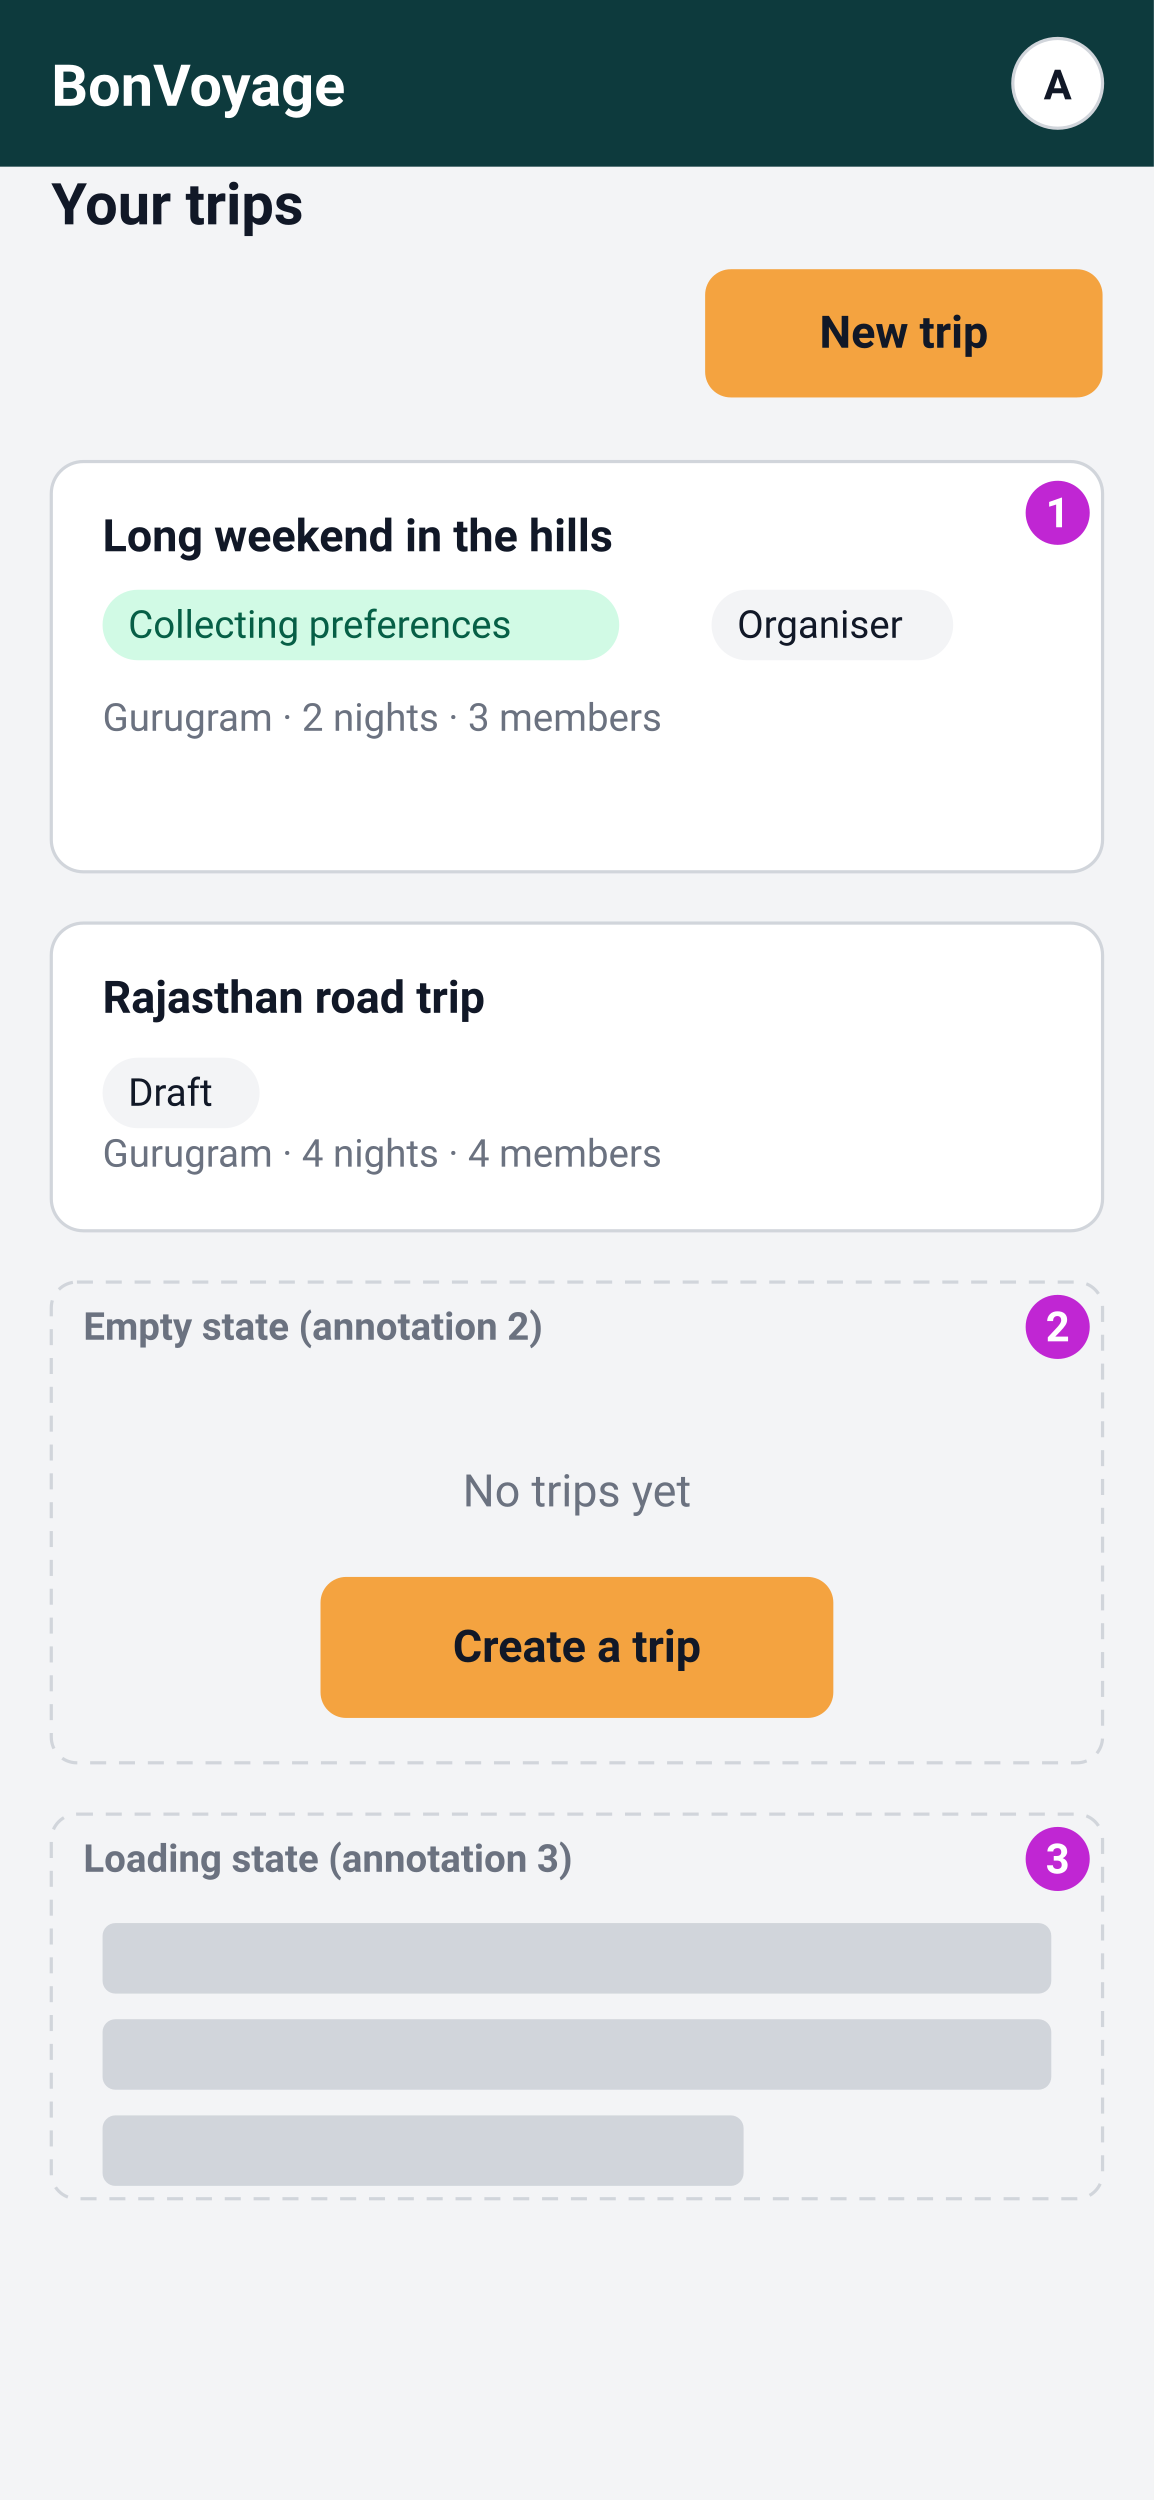
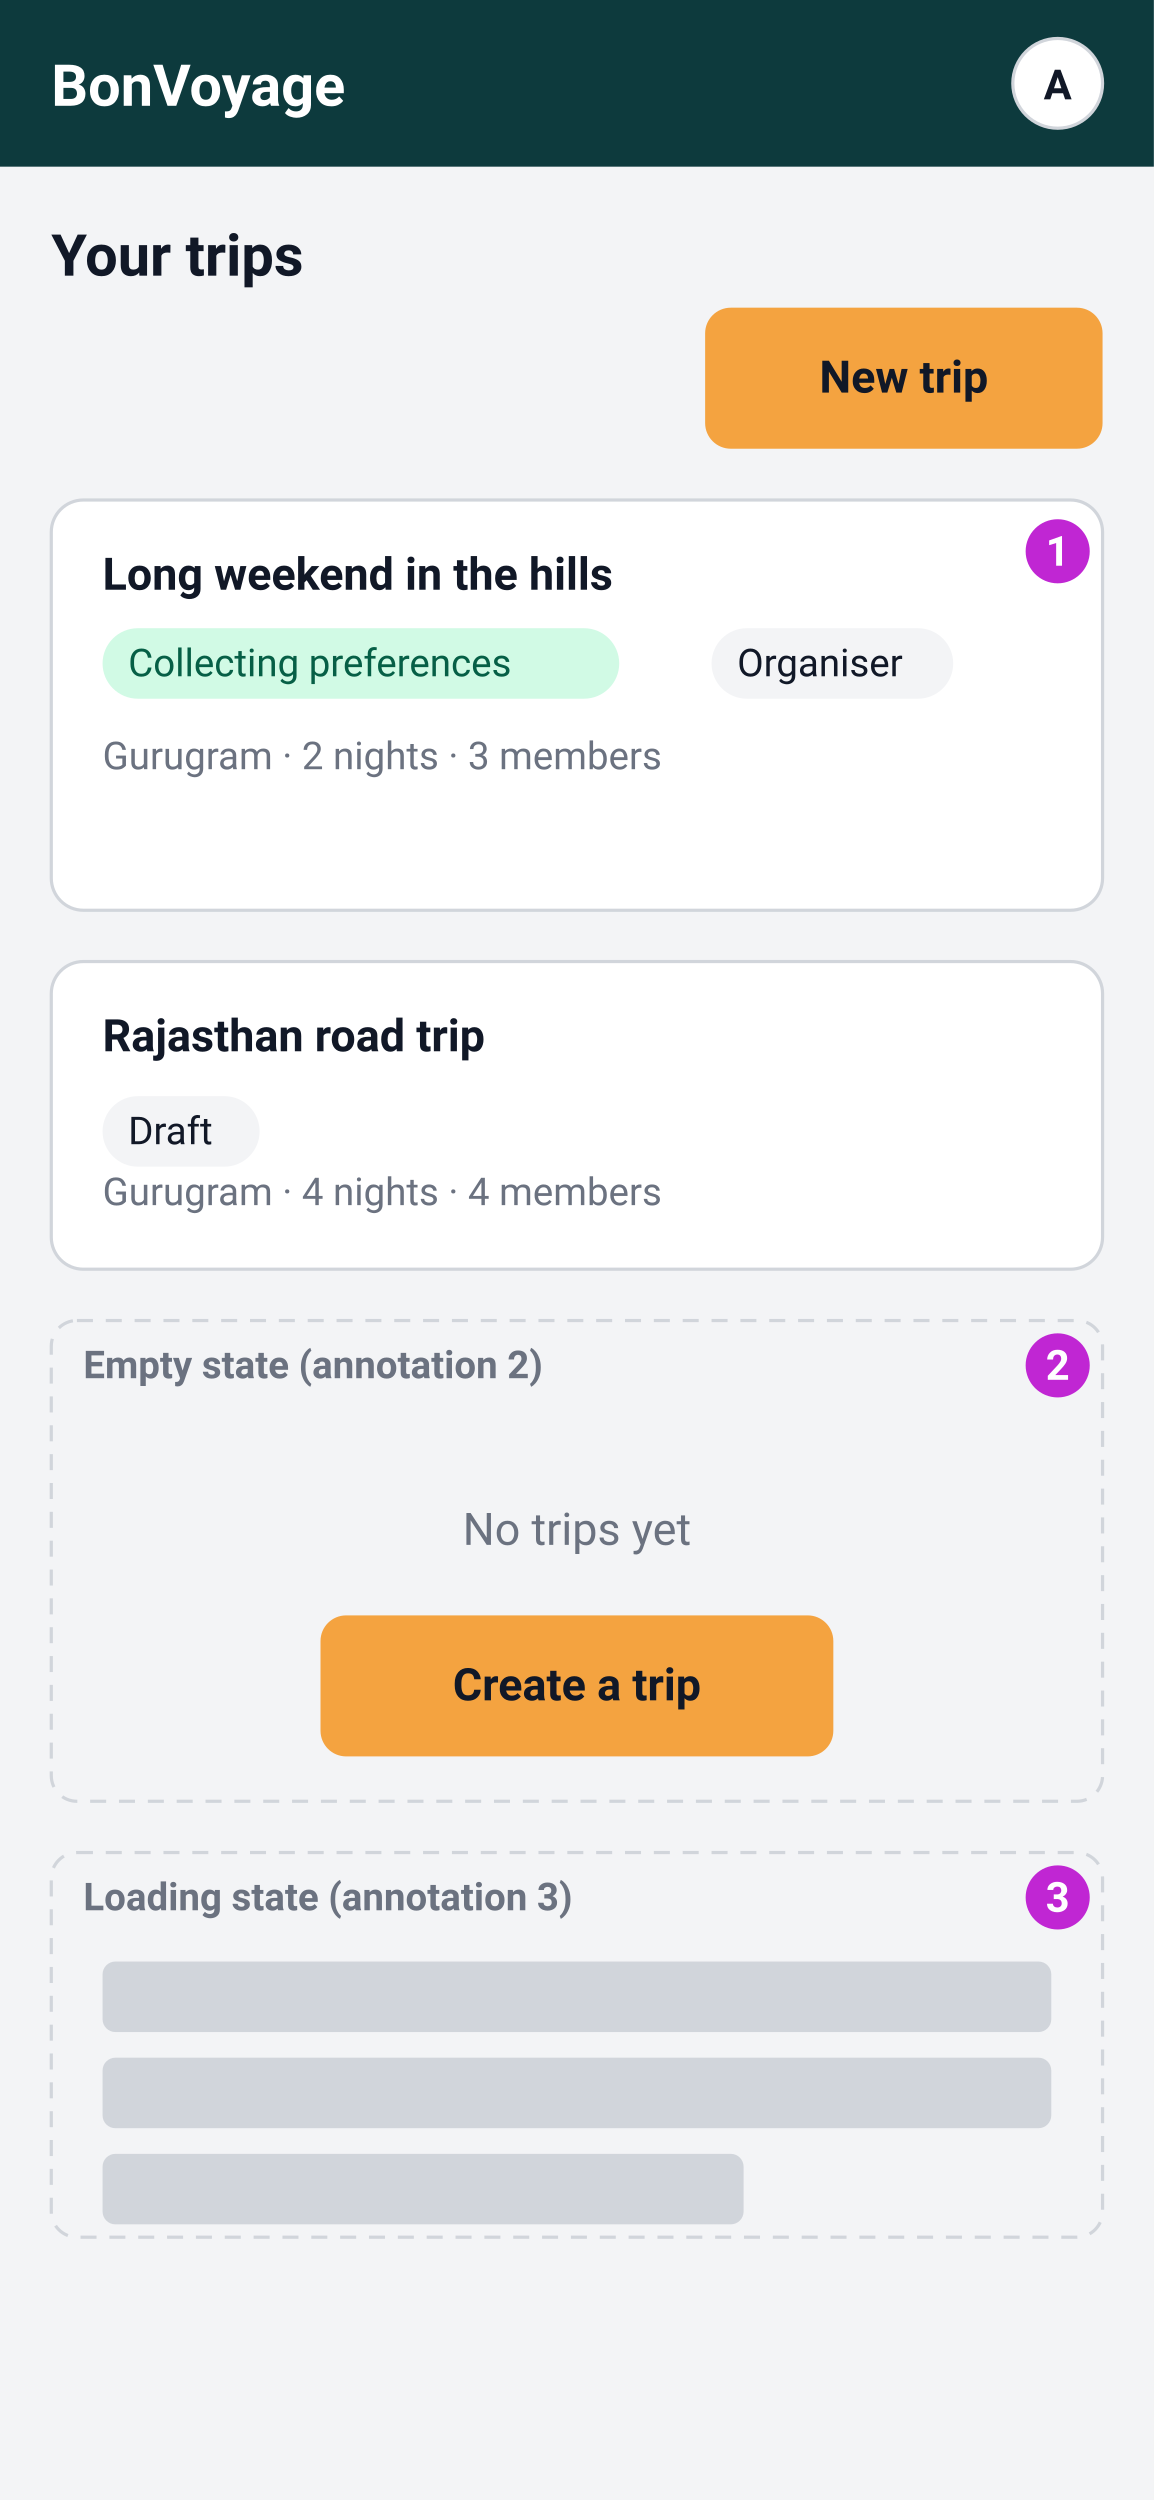
<svg xmlns="http://www.w3.org/2000/svg" width="360" height="780" viewBox="0 0 360 780">
  <rect width="360" height="780" fill="#F3F4F6" />
  <rect x="0" y="0" width="360" height="52" rx="0" fill="#0D3A3D" stroke="none" stroke-width="1" />
  <text x="16" y="33" font-family="system-ui, -apple-system, Segoe UI, Roboto, sans-serif" font-size="18" fill="#FFFFFF" font-weight="bold" text-anchor="start">BonVoyage</text>
  <circle cx="330" cy="26" r="14" fill="#FFFFFF" stroke="#D1D5DB" />
  <text x="330" y="31" font-family="system-ui, -apple-system, Segoe UI, Roboto, sans-serif" font-size="13" fill="#111827" font-weight="bold" text-anchor="middle">A</text>
-   <text x="16" y="70" font-family="system-ui, -apple-system, Segoe UI, Roboto, sans-serif" font-size="18" fill="#111827" font-weight="bold" text-anchor="start">Your trips</text>
-   <rect x="220" y="84" width="124" height="40" rx="8" fill="#F4A340" stroke="none" stroke-width="1" />
-   <text x="282" y="108.5" font-family="system-ui, -apple-system, Segoe UI, Roboto, sans-serif" font-size="14" fill="#111827" font-weight="bold" text-anchor="middle">New trip</text>
-   <rect x="16" y="144" width="328" height="128" rx="10" fill="#FFFFFF" stroke="#D1D5DB" stroke-width="1" />
-   <text x="32" y="172" font-family="system-ui, -apple-system, Segoe UI, Roboto, sans-serif" font-size="14" fill="#111827" font-weight="bold" text-anchor="start">Long weekend in the hills</text>
-   <rect x="32" y="184" width="161.2" height="22" rx="11" fill="#D1FAE5" stroke="none" stroke-width="1" />
-   <text x="40" y="199" font-family="system-ui, -apple-system, Segoe UI, Roboto, sans-serif" font-size="12" fill="#065F46" font-weight="normal" text-anchor="start">Collecting preferences</text>
-   <rect x="222" y="184" width="75.4" height="22" rx="11" fill="#F3F4F6" stroke="none" stroke-width="1" />
-   <text x="230" y="199" font-family="system-ui, -apple-system, Segoe UI, Roboto, sans-serif" font-size="12" fill="#111827" font-weight="normal" text-anchor="start">Organiser</text>
-   <text x="32" y="228" font-family="system-ui, -apple-system, Segoe UI, Roboto, sans-serif" font-size="12" fill="#6B7280" font-weight="normal" text-anchor="start">Gurugram · 2 nights · 3 members</text>
-   <circle cx="330" cy="160" r="10" fill="#C026D3" />
-   <text x="330" y="164.5" font-family="system-ui, -apple-system, Segoe UI, Roboto, sans-serif" font-size="13" fill="#FFFFFF" font-weight="bold" text-anchor="middle">1</text>
-   <rect x="16" y="288" width="328" height="96" rx="10" fill="#FFFFFF" stroke="#D1D5DB" stroke-width="1" />
-   <text x="32" y="316" font-family="system-ui, -apple-system, Segoe UI, Roboto, sans-serif" font-size="14" fill="#111827" font-weight="bold" text-anchor="start">Rajasthan road trip</text>
-   <rect x="32" y="330" width="49" height="22" rx="11" fill="#F3F4F6" stroke="none" stroke-width="1" />
-   <text x="40" y="345" font-family="system-ui, -apple-system, Segoe UI, Roboto, sans-serif" font-size="12" fill="#111827" font-weight="normal" text-anchor="start">Draft</text>
-   <text x="32" y="364" font-family="system-ui, -apple-system, Segoe UI, Roboto, sans-serif" font-size="12" fill="#6B7280" font-weight="normal" text-anchor="start">Gurugram · 4 nights · 4 members</text>
-   <rect x="16" y="400" width="328" height="150" rx="8" fill="#F3F4F6" stroke="#D1D5DB" stroke-width="1" stroke-dasharray="5 4" />
-   <text x="26" y="418" font-family="system-ui, -apple-system, Segoe UI, Roboto, sans-serif" font-size="12" fill="#6B7280" font-weight="bold" text-anchor="start">Empty state (annotation 2)</text>
-   <text x="180" y="470" font-family="system-ui, -apple-system, Segoe UI, Roboto, sans-serif" font-size="14" fill="#6B7280" font-weight="normal" text-anchor="middle">No trips yet</text>
-   <rect x="100" y="492" width="160" height="44" rx="8" fill="#F4A340" stroke="none" stroke-width="1" />
-   <text x="180" y="518.5" font-family="system-ui, -apple-system, Segoe UI, Roboto, sans-serif" font-size="14" fill="#111827" font-weight="bold" text-anchor="middle">Create a trip</text>
-   <circle cx="330" cy="414" r="10" fill="#C026D3" />
-   <text x="330" y="418.5" font-family="system-ui, -apple-system, Segoe UI, Roboto, sans-serif" font-size="13" fill="#FFFFFF" font-weight="bold" text-anchor="middle">2</text>
-   <rect x="16" y="566" width="328" height="120" rx="8" fill="#F3F4F6" stroke="#D1D5DB" stroke-width="1" stroke-dasharray="5 4" />
-   <text x="26" y="584" font-family="system-ui, -apple-system, Segoe UI, Roboto, sans-serif" font-size="12" fill="#6B7280" font-weight="bold" text-anchor="start">Loading state (annotation 3)</text>
-   <rect x="32" y="600" width="296" height="22" rx="4" fill="#D1D5DB" stroke="none" stroke-width="1" />
-   <rect x="32" y="630" width="296" height="22" rx="4" fill="#D1D5DB" stroke="none" stroke-width="1" />
-   <rect x="32" y="660" width="200" height="22" rx="4" fill="#D1D5DB" stroke="none" stroke-width="1" />
-   <circle cx="330" cy="580" r="10" fill="#C026D3" />
-   <text x="330" y="584.5" font-family="system-ui, -apple-system, Segoe UI, Roboto, sans-serif" font-size="13" fill="#FFFFFF" font-weight="bold" text-anchor="middle">3</text>
+   <text x="16" y="86" font-family="system-ui, -apple-system, Segoe UI, Roboto, sans-serif" font-size="18" fill="#111827" font-weight="bold" text-anchor="start">Your trips</text>
+   <rect x="220" y="96" width="124" height="44" rx="8" fill="#F4A340" stroke="none" stroke-width="1" />
+   <text x="282" y="122.5" font-family="system-ui, -apple-system, Segoe UI, Roboto, sans-serif" font-size="14" fill="#111827" font-weight="bold" text-anchor="middle">New trip</text>
+   <rect x="16" y="156" width="328" height="128" rx="10" fill="#FFFFFF" stroke="#D1D5DB" stroke-width="1" />
+   <text x="32" y="184" font-family="system-ui, -apple-system, Segoe UI, Roboto, sans-serif" font-size="14" fill="#111827" font-weight="bold" text-anchor="start">Long weekend in the hills</text>
+   <rect x="32" y="196" width="161.2" height="22" rx="11" fill="#D1FAE5" stroke="none" stroke-width="1" />
+   <text x="40" y="211" font-family="system-ui, -apple-system, Segoe UI, Roboto, sans-serif" font-size="12" fill="#065F46" font-weight="normal" text-anchor="start">Collecting preferences</text>
+   <rect x="222" y="196" width="75.4" height="22" rx="11" fill="#F3F4F6" stroke="none" stroke-width="1" />
+   <text x="230" y="211" font-family="system-ui, -apple-system, Segoe UI, Roboto, sans-serif" font-size="12" fill="#111827" font-weight="normal" text-anchor="start">Organiser</text>
+   <text x="32" y="240" font-family="system-ui, -apple-system, Segoe UI, Roboto, sans-serif" font-size="12" fill="#6B7280" font-weight="normal" text-anchor="start">Gurugram · 2 nights · 3 members</text>
+   <circle cx="330" cy="172" r="10" fill="#C026D3" />
+   <text x="330" y="176.5" font-family="system-ui, -apple-system, Segoe UI, Roboto, sans-serif" font-size="13" fill="#FFFFFF" font-weight="bold" text-anchor="middle">1</text>
+   <rect x="16" y="300" width="328" height="96" rx="10" fill="#FFFFFF" stroke="#D1D5DB" stroke-width="1" />
+   <text x="32" y="328" font-family="system-ui, -apple-system, Segoe UI, Roboto, sans-serif" font-size="14" fill="#111827" font-weight="bold" text-anchor="start">Rajasthan road trip</text>
+   <rect x="32" y="342" width="49" height="22" rx="11" fill="#F3F4F6" stroke="none" stroke-width="1" />
+   <text x="40" y="357" font-family="system-ui, -apple-system, Segoe UI, Roboto, sans-serif" font-size="12" fill="#111827" font-weight="normal" text-anchor="start">Draft</text>
+   <text x="32" y="376" font-family="system-ui, -apple-system, Segoe UI, Roboto, sans-serif" font-size="12" fill="#6B7280" font-weight="normal" text-anchor="start">Gurugram · 4 nights · 4 members</text>
+   <rect x="16" y="412" width="328" height="150" rx="8" fill="#F3F4F6" stroke="#D1D5DB" stroke-width="1" stroke-dasharray="5 4" />
+   <text x="26" y="430" font-family="system-ui, -apple-system, Segoe UI, Roboto, sans-serif" font-size="12" fill="#6B7280" font-weight="bold" text-anchor="start">Empty state (annotation 2)</text>
+   <text x="180" y="482" font-family="system-ui, -apple-system, Segoe UI, Roboto, sans-serif" font-size="14" fill="#6B7280" font-weight="normal" text-anchor="middle">No trips yet</text>
+   <rect x="100" y="504" width="160" height="44" rx="8" fill="#F4A340" stroke="none" stroke-width="1" />
+   <text x="180" y="530.5" font-family="system-ui, -apple-system, Segoe UI, Roboto, sans-serif" font-size="14" fill="#111827" font-weight="bold" text-anchor="middle">Create a trip</text>
+   <circle cx="330" cy="426" r="10" fill="#C026D3" />
+   <text x="330" y="430.5" font-family="system-ui, -apple-system, Segoe UI, Roboto, sans-serif" font-size="13" fill="#FFFFFF" font-weight="bold" text-anchor="middle">2</text>
+   <rect x="16" y="578" width="328" height="120" rx="8" fill="#F3F4F6" stroke="#D1D5DB" stroke-width="1" stroke-dasharray="5 4" />
+   <text x="26" y="596" font-family="system-ui, -apple-system, Segoe UI, Roboto, sans-serif" font-size="12" fill="#6B7280" font-weight="bold" text-anchor="start">Loading state (annotation 3)</text>
+   <rect x="32" y="612" width="296" height="22" rx="4" fill="#D1D5DB" stroke="none" stroke-width="1" />
+   <rect x="32" y="642" width="296" height="22" rx="4" fill="#D1D5DB" stroke="none" stroke-width="1" />
+   <rect x="32" y="672" width="200" height="22" rx="4" fill="#D1D5DB" stroke="none" stroke-width="1" />
+   <circle cx="330" cy="592" r="10" fill="#C026D3" />
+   <text x="330" y="596.5" font-family="system-ui, -apple-system, Segoe UI, Roboto, sans-serif" font-size="13" fill="#FFFFFF" font-weight="bold" text-anchor="middle">3</text>
</svg>
